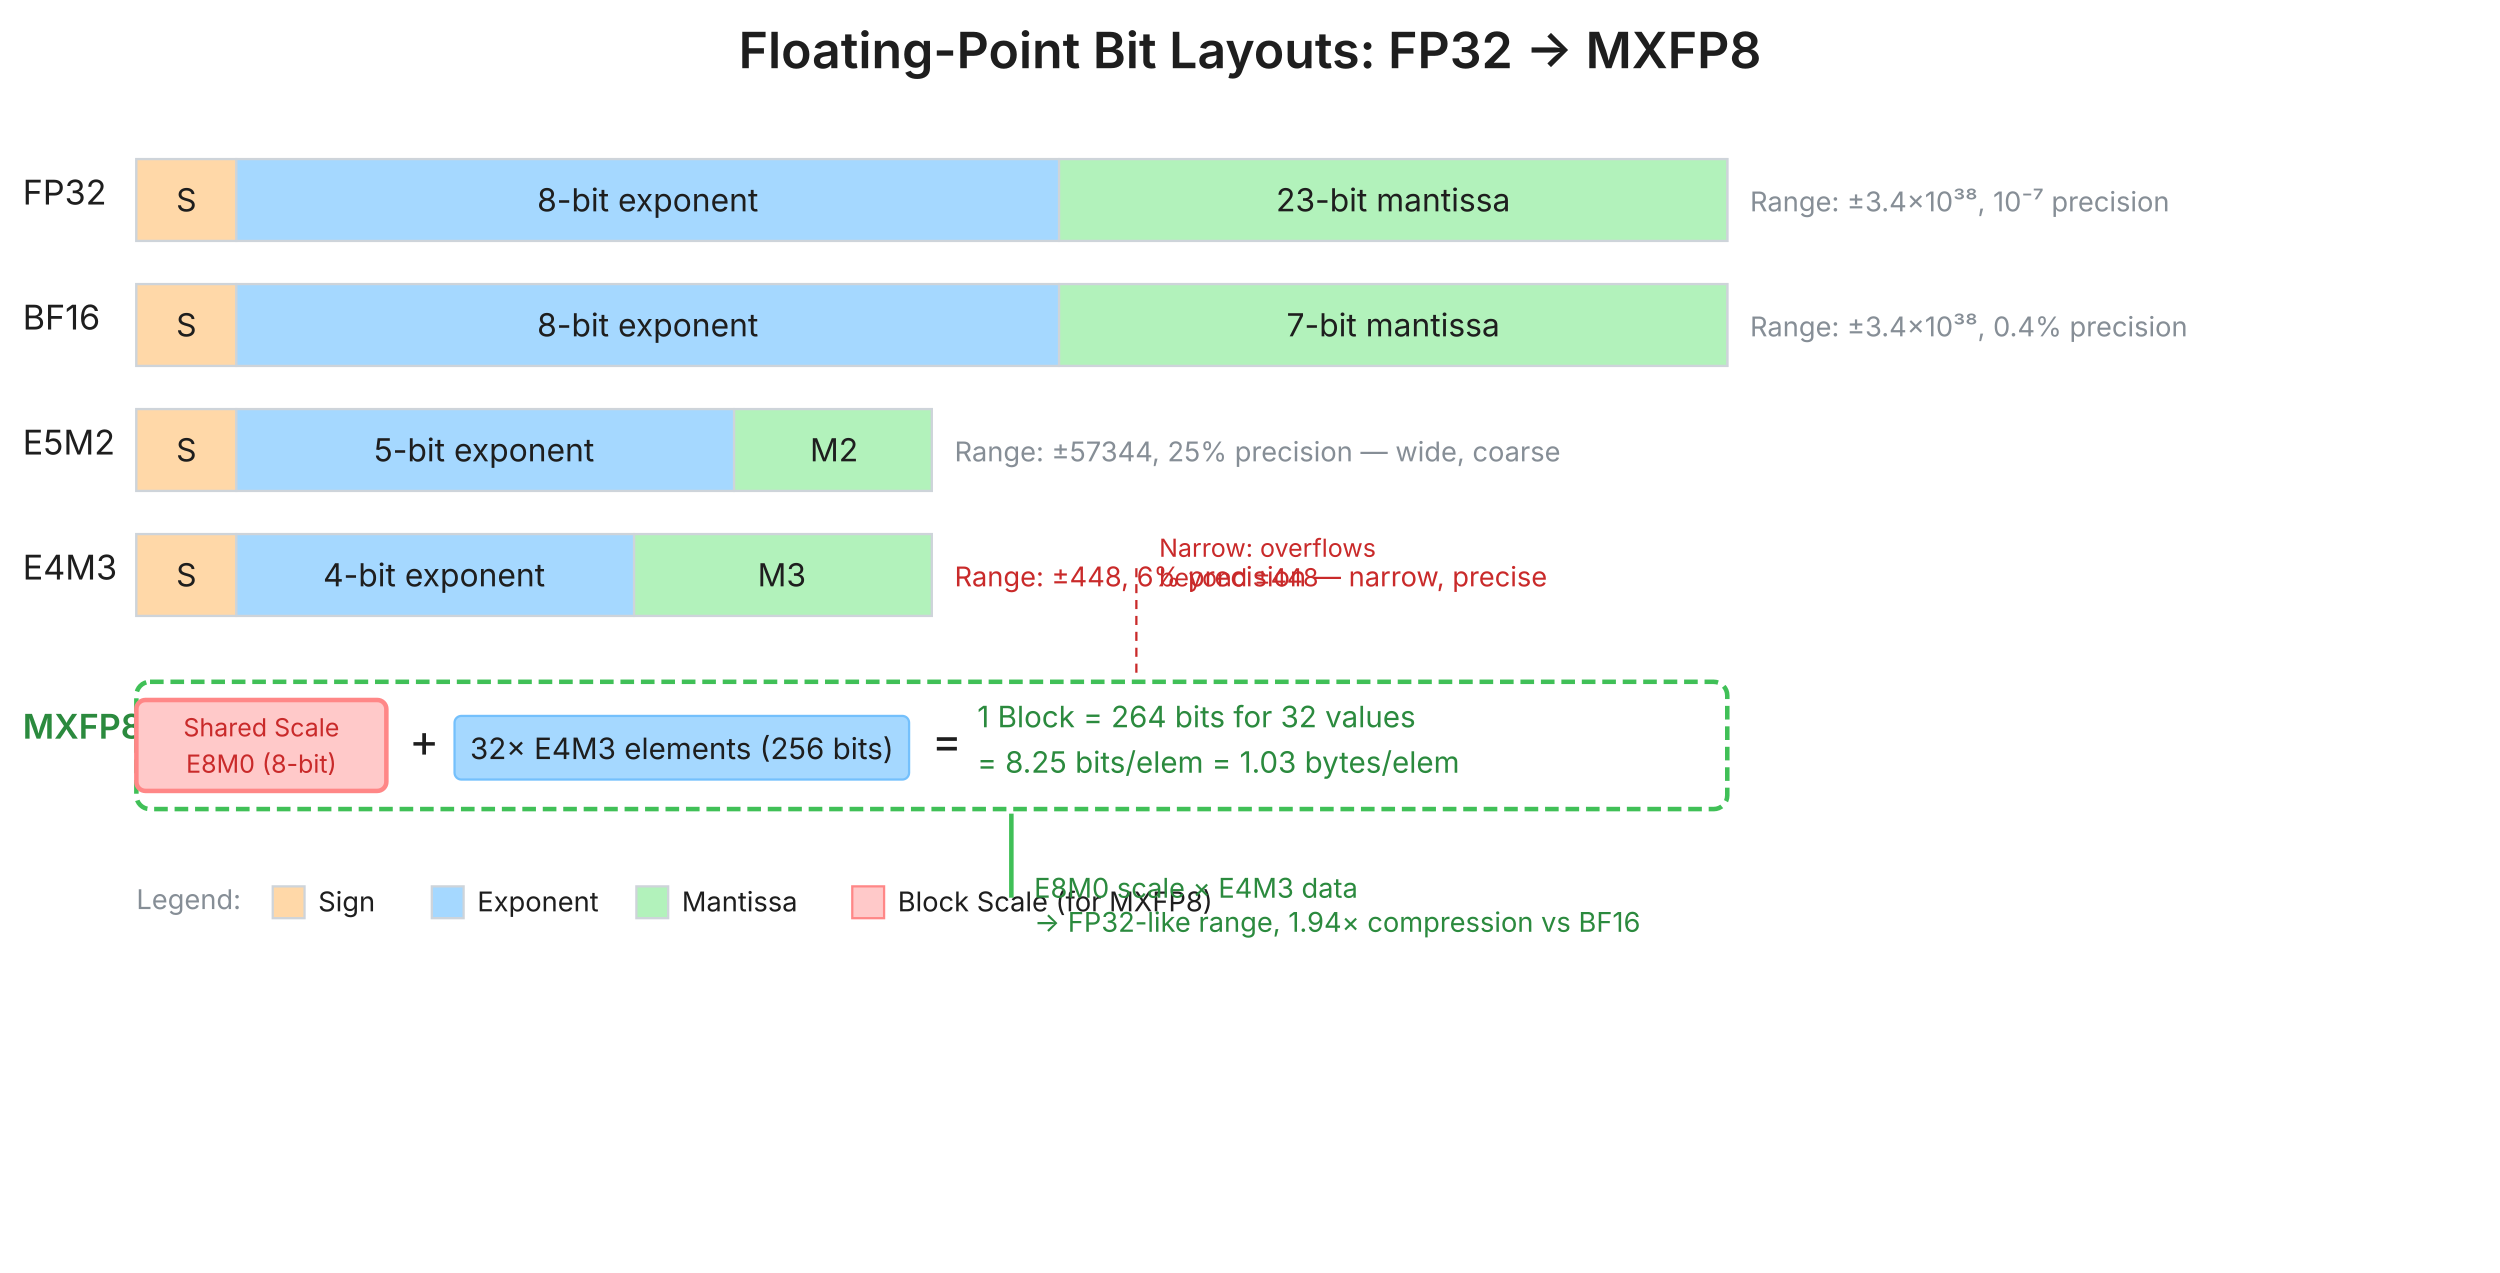
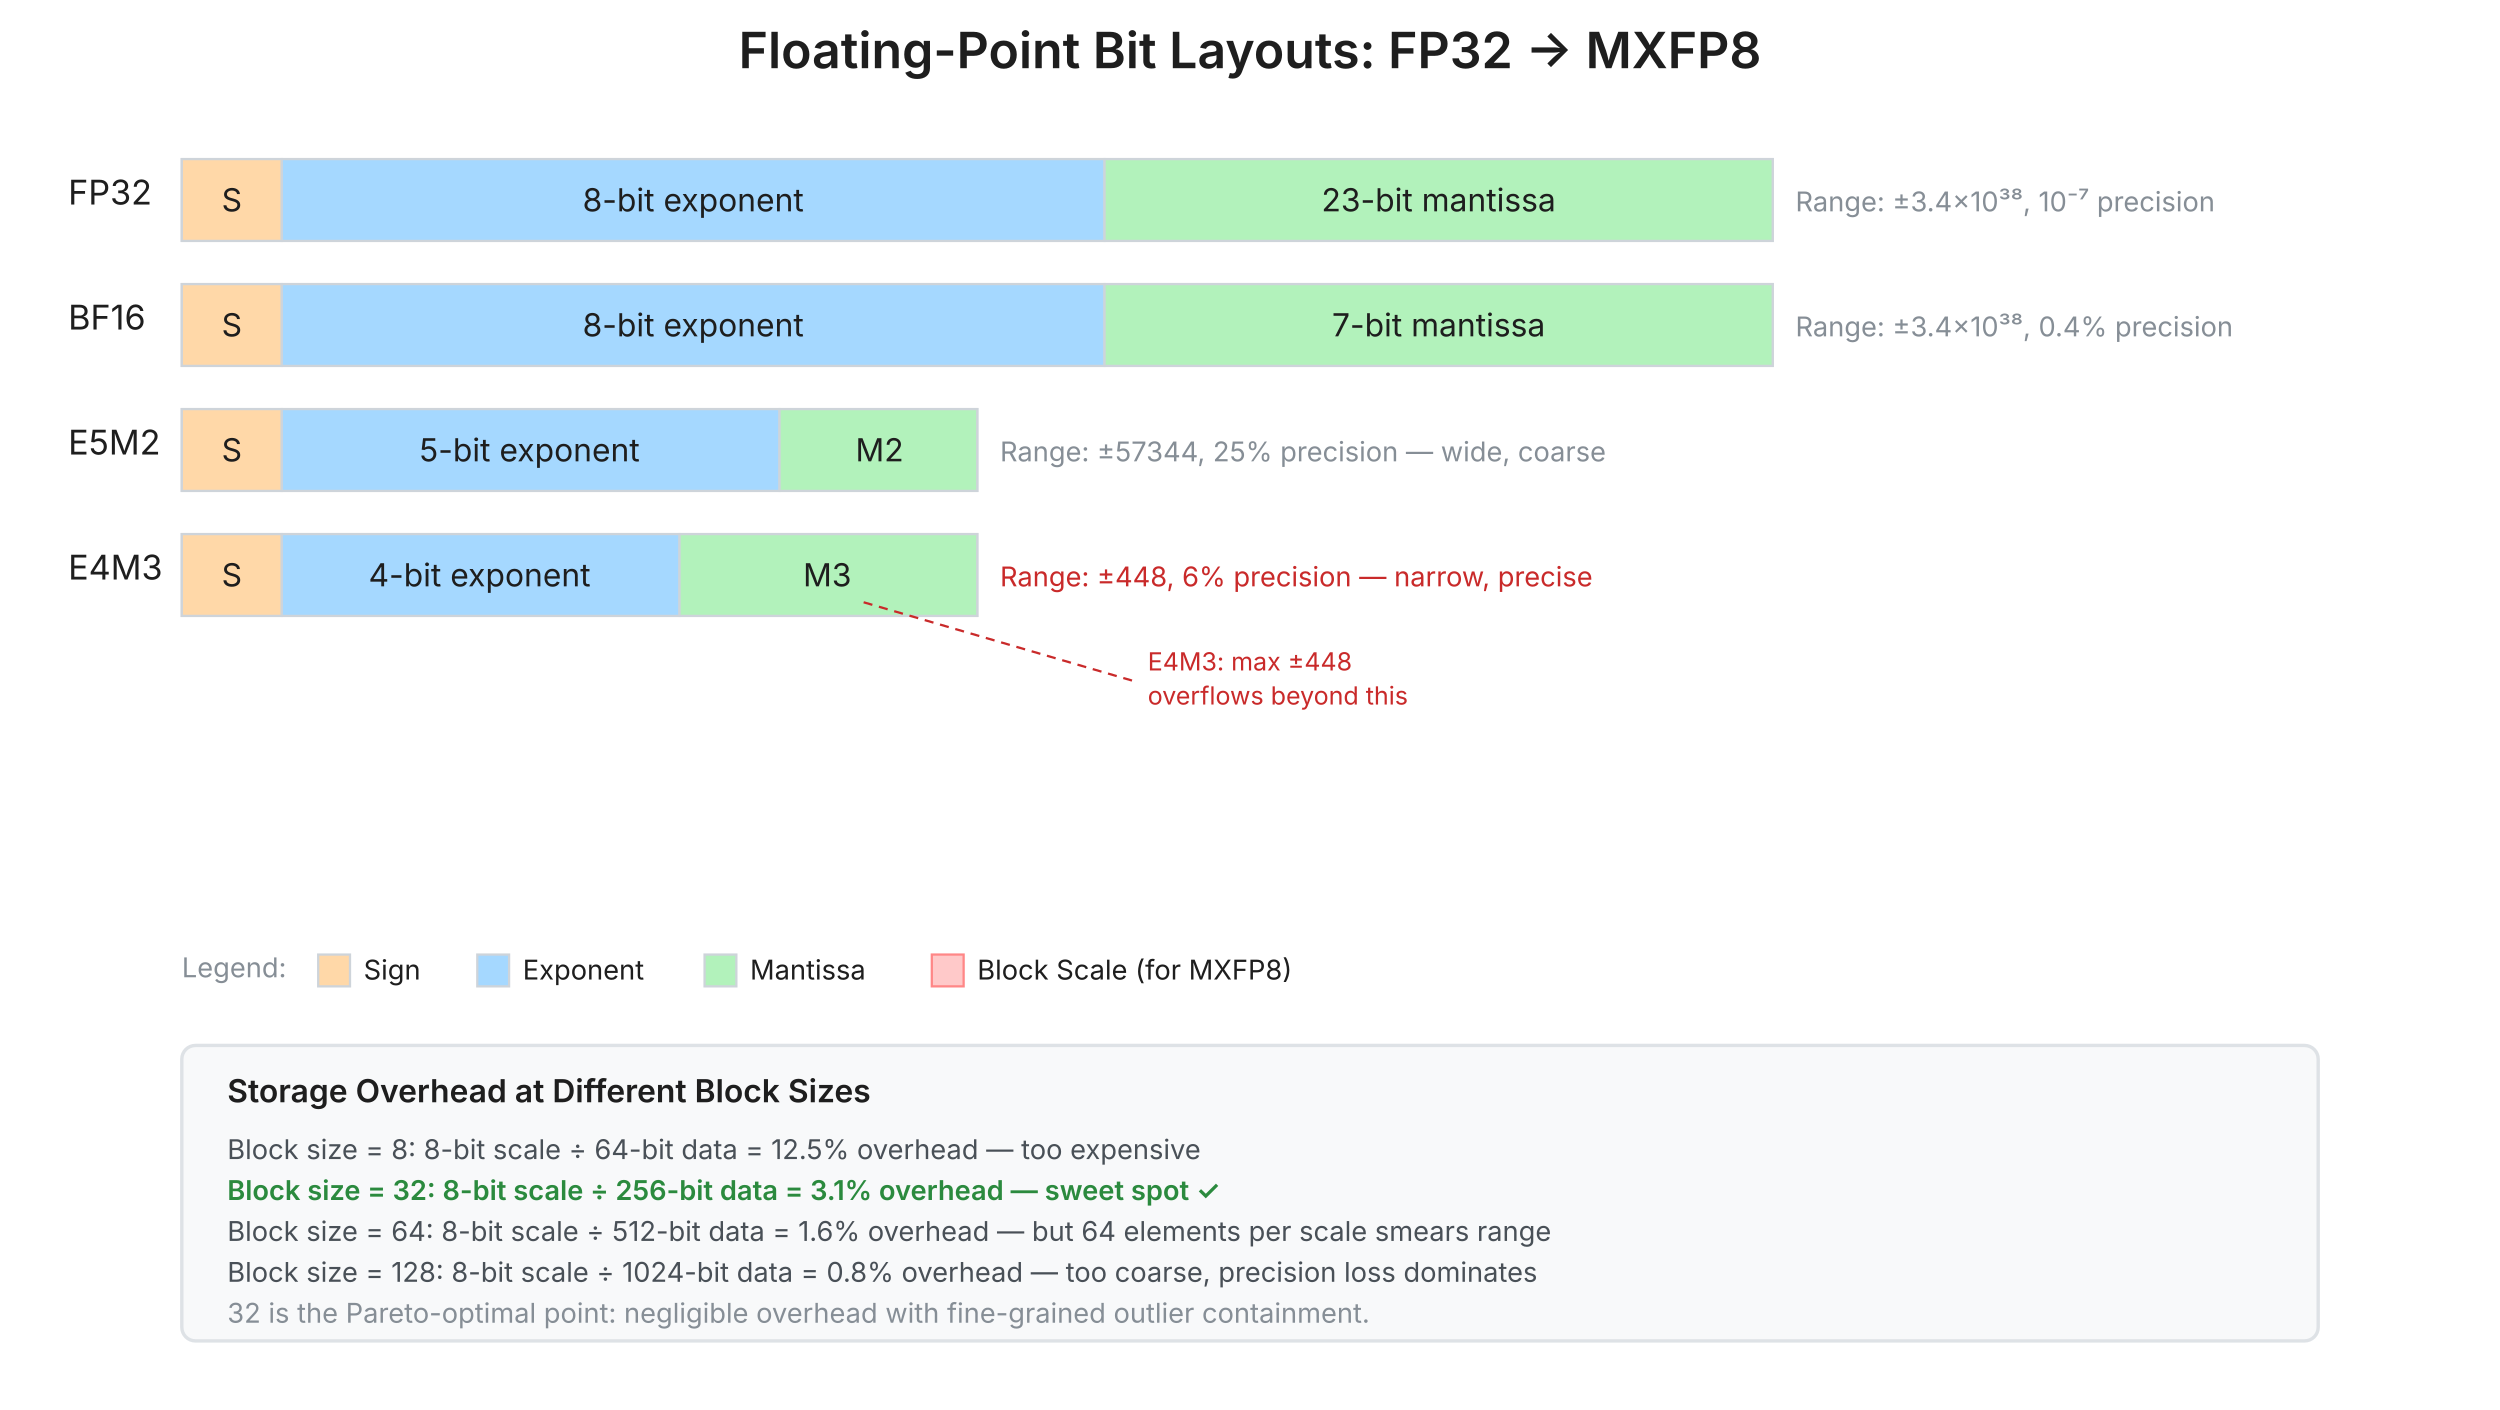
- <svg xmlns="http://www.w3.org/2000/svg" viewBox="0 0 1100 560" width="1100" height="560" font-family="system-ui, -apple-system, sans-serif">
+ <svg xmlns="http://www.w3.org/2000/svg" viewBox="0 0 1100 620" width="1100" height="620" font-family="system-ui, -apple-system, sans-serif">
  <text x="550" y="30" text-anchor="middle" font-size="22" font-weight="600" fill="#1e1e1e">Floating-Point Bit Layouts: FP32 → MXFP8</text>
-   <text x="10" y="90" font-size="15" fill="#1e1e1e">FP32</text>
-   <rect x="60" y="70" width="700" height="36" fill="#f1f3f5" stroke="#ced4da" stroke-width="1" />
-   <rect x="60" y="70" width="44" height="36" fill="#ffd8a8" stroke="#ced4da" stroke-width="1" />
-   <text x="82" y="93" text-anchor="middle" font-size="14" fill="#1e1e1e">S</text>
-   <rect x="104" y="70" width="362" height="36" fill="#a5d8ff" stroke="#ced4da" stroke-width="1" />
-   <text x="285" y="93" text-anchor="middle" font-size="14" fill="#1e1e1e">8-bit exponent</text>
-   <rect x="466" y="70" width="294" height="36" fill="#b2f2bb" stroke="#ced4da" stroke-width="1" />
-   <text x="613" y="93" text-anchor="middle" font-size="14" fill="#1e1e1e">23-bit mantissa</text>
-   <text x="770" y="93" font-size="12" fill="#868e96">Range: ±3.4×10³⁸, 10⁻⁷ precision</text>
-   <text x="10" y="145" font-size="15" fill="#1e1e1e">BF16</text>
-   <rect x="60" y="125" width="700" height="36" fill="#f1f3f5" stroke="#ced4da" stroke-width="1" />
-   <rect x="60" y="125" width="44" height="36" fill="#ffd8a8" stroke="#ced4da" stroke-width="1" />
-   <text x="82" y="148" text-anchor="middle" font-size="14" fill="#1e1e1e">S</text>
-   <rect x="104" y="125" width="362" height="36" fill="#a5d8ff" stroke="#ced4da" stroke-width="1" />
-   <text x="285" y="148" text-anchor="middle" font-size="14" fill="#1e1e1e">8-bit exponent</text>
-   <rect x="466" y="125" width="294" height="36" fill="#b2f2bb" stroke="#ced4da" stroke-width="1" />
-   <text x="613" y="148" text-anchor="middle" font-size="14" fill="#1e1e1e">7-bit mantissa</text>
-   <text x="770" y="148" font-size="12" fill="#868e96">Range: ±3.4×10³⁸, 0.4% precision</text>
-   <text x="10" y="200" font-size="15" fill="#1e1e1e">E5M2</text>
-   <rect x="60" y="180" width="350" height="36" fill="#f1f3f5" stroke="#ced4da" stroke-width="1" />
-   <rect x="60" y="180" width="44" height="36" fill="#ffd8a8" stroke="#ced4da" stroke-width="1" />
-   <text x="82" y="203" text-anchor="middle" font-size="14" fill="#1e1e1e">S</text>
-   <rect x="104" y="180" width="219" height="36" fill="#a5d8ff" stroke="#ced4da" stroke-width="1" />
-   <text x="213" y="203" text-anchor="middle" font-size="14" fill="#1e1e1e">5-bit exponent</text>
-   <rect x="323" y="180" width="87" height="36" fill="#b2f2bb" stroke="#ced4da" stroke-width="1" />
-   <text x="367" y="203" text-anchor="middle" font-size="14" fill="#1e1e1e">M2</text>
-   <text x="420" y="203" font-size="12" fill="#868e96">Range: ±57344, 25% precision — wide, coarse</text>
-   <text x="10" y="255" font-size="15" fill="#1e1e1e">E4M3</text>
-   <rect x="60" y="235" width="350" height="36" fill="#f1f3f5" stroke="#ced4da" stroke-width="1" />
-   <rect x="60" y="235" width="44" height="36" fill="#ffd8a8" stroke="#ced4da" stroke-width="1" />
-   <text x="82" y="258" text-anchor="middle" font-size="14" fill="#1e1e1e">S</text>
-   <rect x="104" y="235" width="175" height="36" fill="#a5d8ff" stroke="#ced4da" stroke-width="1" />
-   <text x="191" y="258" text-anchor="middle" font-size="14" fill="#1e1e1e">4-bit exponent</text>
-   <rect x="279" y="235" width="131" height="36" fill="#b2f2bb" stroke="#ced4da" stroke-width="1" />
-   <text x="344" y="258" text-anchor="middle" font-size="14" fill="#1e1e1e">M3</text>
-   <text x="420" y="258" font-size="12" fill="#c92a2a">Range: ±448, 6% precision — narrow, precise</text>
-   <text x="10" y="325" font-size="15" fill="#2b8a3e" font-weight="600">MXFP8</text>
-   <rect x="60" y="300" width="700" height="56" fill="none" stroke="#40c057" stroke-width="2" stroke-dasharray="6,3" rx="6" />
-   <rect x="60" y="308" width="110" height="40" fill="#ffc9c9" stroke="#ff8787" stroke-width="2" rx="4" />
-   <text x="115" y="324" text-anchor="middle" font-size="11" fill="#c92a2a">Shared Scale</text>
-   <text x="115" y="340" text-anchor="middle" font-size="11" fill="#c92a2a">E8M0 (8-bit)</text>
-   <text x="180" y="333" font-size="20" fill="#1e1e1e">+</text>
-   <rect x="200" y="315" width="200" height="28" fill="#a5d8ff" stroke="#74c0fc" stroke-width="1" rx="3" />
-   <text x="300" y="334" text-anchor="middle" font-size="13" fill="#1e1e1e">32× E4M3 elements (256 bits)</text>
-   <text x="410" y="333" font-size="20" fill="#1e1e1e">=</text>
-   <text x="430" y="320" font-size="13" fill="#2b8a3e">1 Block = 264 bits for 32 values</text>
-   <text x="430" y="340" font-size="13" fill="#2b8a3e">= 8.25 bits/elem = 1.03 bytes/elem</text>
-   <text x="60" y="400" font-size="12" fill="#868e96">Legend:</text>
-   <rect x="120" y="390" width="14" height="14" fill="#ffd8a8" stroke="#ced4da" stroke-width="1" />
-   <text x="140" y="401" font-size="12" fill="#1e1e1e">Sign</text>
-   <rect x="190" y="390" width="14" height="14" fill="#a5d8ff" stroke="#ced4da" stroke-width="1" />
-   <text x="210" y="401" font-size="12" fill="#1e1e1e">Exponent</text>
-   <rect x="280" y="390" width="14" height="14" fill="#b2f2bb" stroke="#ced4da" stroke-width="1" />
-   <text x="300" y="401" font-size="12" fill="#1e1e1e">Mantissa</text>
-   <rect x="375" y="390" width="14" height="14" fill="#ffc9c9" stroke="#ff8787" stroke-width="1" />
-   <text x="395" y="401" font-size="12" fill="#1e1e1e">Block Scale (for MXFP8)</text>
-   <line x1="500" y1="296" x2="500" y2="248" stroke="#c92a2a" stroke-width="1" stroke-dasharray="4,3" />
-   <text x="510" y="245" font-size="11" fill="#c92a2a">Narrow: overflows</text>
-   <text x="510" y="258" font-size="11" fill="#c92a2a">beyond ±448</text>
-   <line x1="445" y1="358" x2="445" y2="395" stroke="#40c057" stroke-width="2" />
-   <text x="455" y="395" font-size="12" fill="#2b8a3e">E8M0 scale × E4M3 data</text>
-   <text x="455" y="410" font-size="12" fill="#2b8a3e">→ FP32-like range, 1.94× compression vs BF16</text>
+   <text x="30" y="90" font-size="15" fill="#1e1e1e">FP32</text>
+   <rect x="80" y="70" width="700" height="36" fill="#f1f3f5" stroke="#ced4da" stroke-width="1" />
+   <rect x="80" y="70" width="44" height="36" fill="#ffd8a8" stroke="#ced4da" stroke-width="1" />
+   <text x="102" y="93" text-anchor="middle" font-size="14" fill="#1e1e1e">S</text>
+   <rect x="124" y="70" width="362" height="36" fill="#a5d8ff" stroke="#ced4da" stroke-width="1" />
+   <text x="305" y="93" text-anchor="middle" font-size="14" fill="#1e1e1e">8-bit exponent</text>
+   <rect x="486" y="70" width="294" height="36" fill="#b2f2bb" stroke="#ced4da" stroke-width="1" />
+   <text x="633" y="93" text-anchor="middle" font-size="14" fill="#1e1e1e">23-bit mantissa</text>
+   <text x="790" y="93" font-size="12" fill="#868e96">Range: ±3.4×10³⁸, 10⁻⁷ precision</text>
+   <text x="30" y="145" font-size="15" fill="#1e1e1e">BF16</text>
+   <rect x="80" y="125" width="700" height="36" fill="#f1f3f5" stroke="#ced4da" stroke-width="1" />
+   <rect x="80" y="125" width="44" height="36" fill="#ffd8a8" stroke="#ced4da" stroke-width="1" />
+   <text x="102" y="148" text-anchor="middle" font-size="14" fill="#1e1e1e">S</text>
+   <rect x="124" y="125" width="362" height="36" fill="#a5d8ff" stroke="#ced4da" stroke-width="1" />
+   <text x="305" y="148" text-anchor="middle" font-size="14" fill="#1e1e1e">8-bit exponent</text>
+   <rect x="486" y="125" width="294" height="36" fill="#b2f2bb" stroke="#ced4da" stroke-width="1" />
+   <text x="633" y="148" text-anchor="middle" font-size="14" fill="#1e1e1e">7-bit mantissa</text>
+   <text x="790" y="148" font-size="12" fill="#868e96">Range: ±3.4×10³⁸, 0.4% precision</text>
+   <text x="30" y="200" font-size="15" fill="#1e1e1e">E5M2</text>
+   <rect x="80" y="180" width="350" height="36" fill="#f1f3f5" stroke="#ced4da" stroke-width="1" />
+   <rect x="80" y="180" width="44" height="36" fill="#ffd8a8" stroke="#ced4da" stroke-width="1" />
+   <text x="102" y="203" text-anchor="middle" font-size="14" fill="#1e1e1e">S</text>
+   <rect x="124" y="180" width="219" height="36" fill="#a5d8ff" stroke="#ced4da" stroke-width="1" />
+   <text x="233" y="203" text-anchor="middle" font-size="14" fill="#1e1e1e">5-bit exponent</text>
+   <rect x="343" y="180" width="87" height="36" fill="#b2f2bb" stroke="#ced4da" stroke-width="1" />
+   <text x="387" y="203" text-anchor="middle" font-size="14" fill="#1e1e1e">M2</text>
+   <text x="440" y="203" font-size="12" fill="#868e96">Range: ±57344, 25% precision — wide, coarse</text>
+   <text x="30" y="255" font-size="15" fill="#1e1e1e">E4M3</text>
+   <rect x="80" y="235" width="350" height="36" fill="#f1f3f5" stroke="#ced4da" stroke-width="1" />
+   <rect x="80" y="235" width="44" height="36" fill="#ffd8a8" stroke="#ced4da" stroke-width="1" />
+   <text x="102" y="258" text-anchor="middle" font-size="14" fill="#1e1e1e">S</text>
+   <rect x="124" y="235" width="175" height="36" fill="#a5d8ff" stroke="#ced4da" stroke-width="1" />
+   <text x="211" y="258" text-anchor="middle" font-size="14" fill="#1e1e1e">4-bit exponent</text>
+   <rect x="299" y="235" width="131" height="36" fill="#b2f2bb" stroke="#ced4da" stroke-width="1" />
+   <text x="364" y="258" text-anchor="middle" font-size="14" fill="#1e1e1e">M3</text>
+   <text x="440" y="258" font-size="12" fill="#c92a2a">Range: ±448, 6% precision — narrow, precise</text>
+   <line x1="380" y1="265" x2="500" y2="300" stroke="#c92a2a" stroke-width="1" stroke-dasharray="4,3" />
+   <text x="505" y="295" font-size="11" fill="#c92a2a">E4M3: max ±448</text>
+   <text x="505" y="310" font-size="11" fill="#c92a2a">overflows beyond this</text>
+   <text x="80" y="430" font-size="12" fill="#868e96">Legend:</text>
+   <rect x="140" y="420" width="14" height="14" fill="#ffd8a8" stroke="#ced4da" stroke-width="1" />
+   <text x="160" y="431" font-size="12" fill="#1e1e1e">Sign</text>
+   <rect x="210" y="420" width="14" height="14" fill="#a5d8ff" stroke="#ced4da" stroke-width="1" />
+   <text x="230" y="431" font-size="12" fill="#1e1e1e">Exponent</text>
+   <rect x="310" y="420" width="14" height="14" fill="#b2f2bb" stroke="#ced4da" stroke-width="1" />
+   <text x="330" y="431" font-size="12" fill="#1e1e1e">Mantissa</text>
+   <rect x="410" y="420" width="14" height="14" fill="#ffc9c9" stroke="#ff8787" stroke-width="1" />
+   <text x="430" y="431" font-size="12" fill="#1e1e1e">Block Scale (for MXFP8)</text>
+   <rect x="80" y="460" width="940" height="130" fill="#f8f9fa" stroke="#dee2e6" stroke-width="1.5" rx="6" />
+   <text x="100" y="485" font-size="14" font-weight="600" fill="#1e1e1e">Storage Overhead at Different Block Sizes</text>
+   <text x="100" y="510" font-size="12" fill="#495057">Block size = 8:    8-bit scale ÷ 64-bit data  = 12.5% overhead — too expensive</text>
+   <text x="100" y="528" font-size="12" fill="#2b8a3e" font-weight="600">Block size = 32:   8-bit scale ÷ 256-bit data = 3.1% overhead — sweet spot ✓</text>
+   <text x="100" y="546" font-size="12" fill="#495057">Block size = 64:   8-bit scale ÷ 512-bit data = 1.6% overhead — but 64 elements per scale smears range</text>
+   <text x="100" y="564" font-size="12" fill="#495057">Block size = 128:  8-bit scale ÷ 1024-bit data = 0.8% overhead — too coarse, precision loss dominates</text>
+   <text x="100" y="582" font-size="12" fill="#868e96">32 is the Pareto-optimal point: negligible overhead with fine-grained outlier containment.</text>
</svg>
